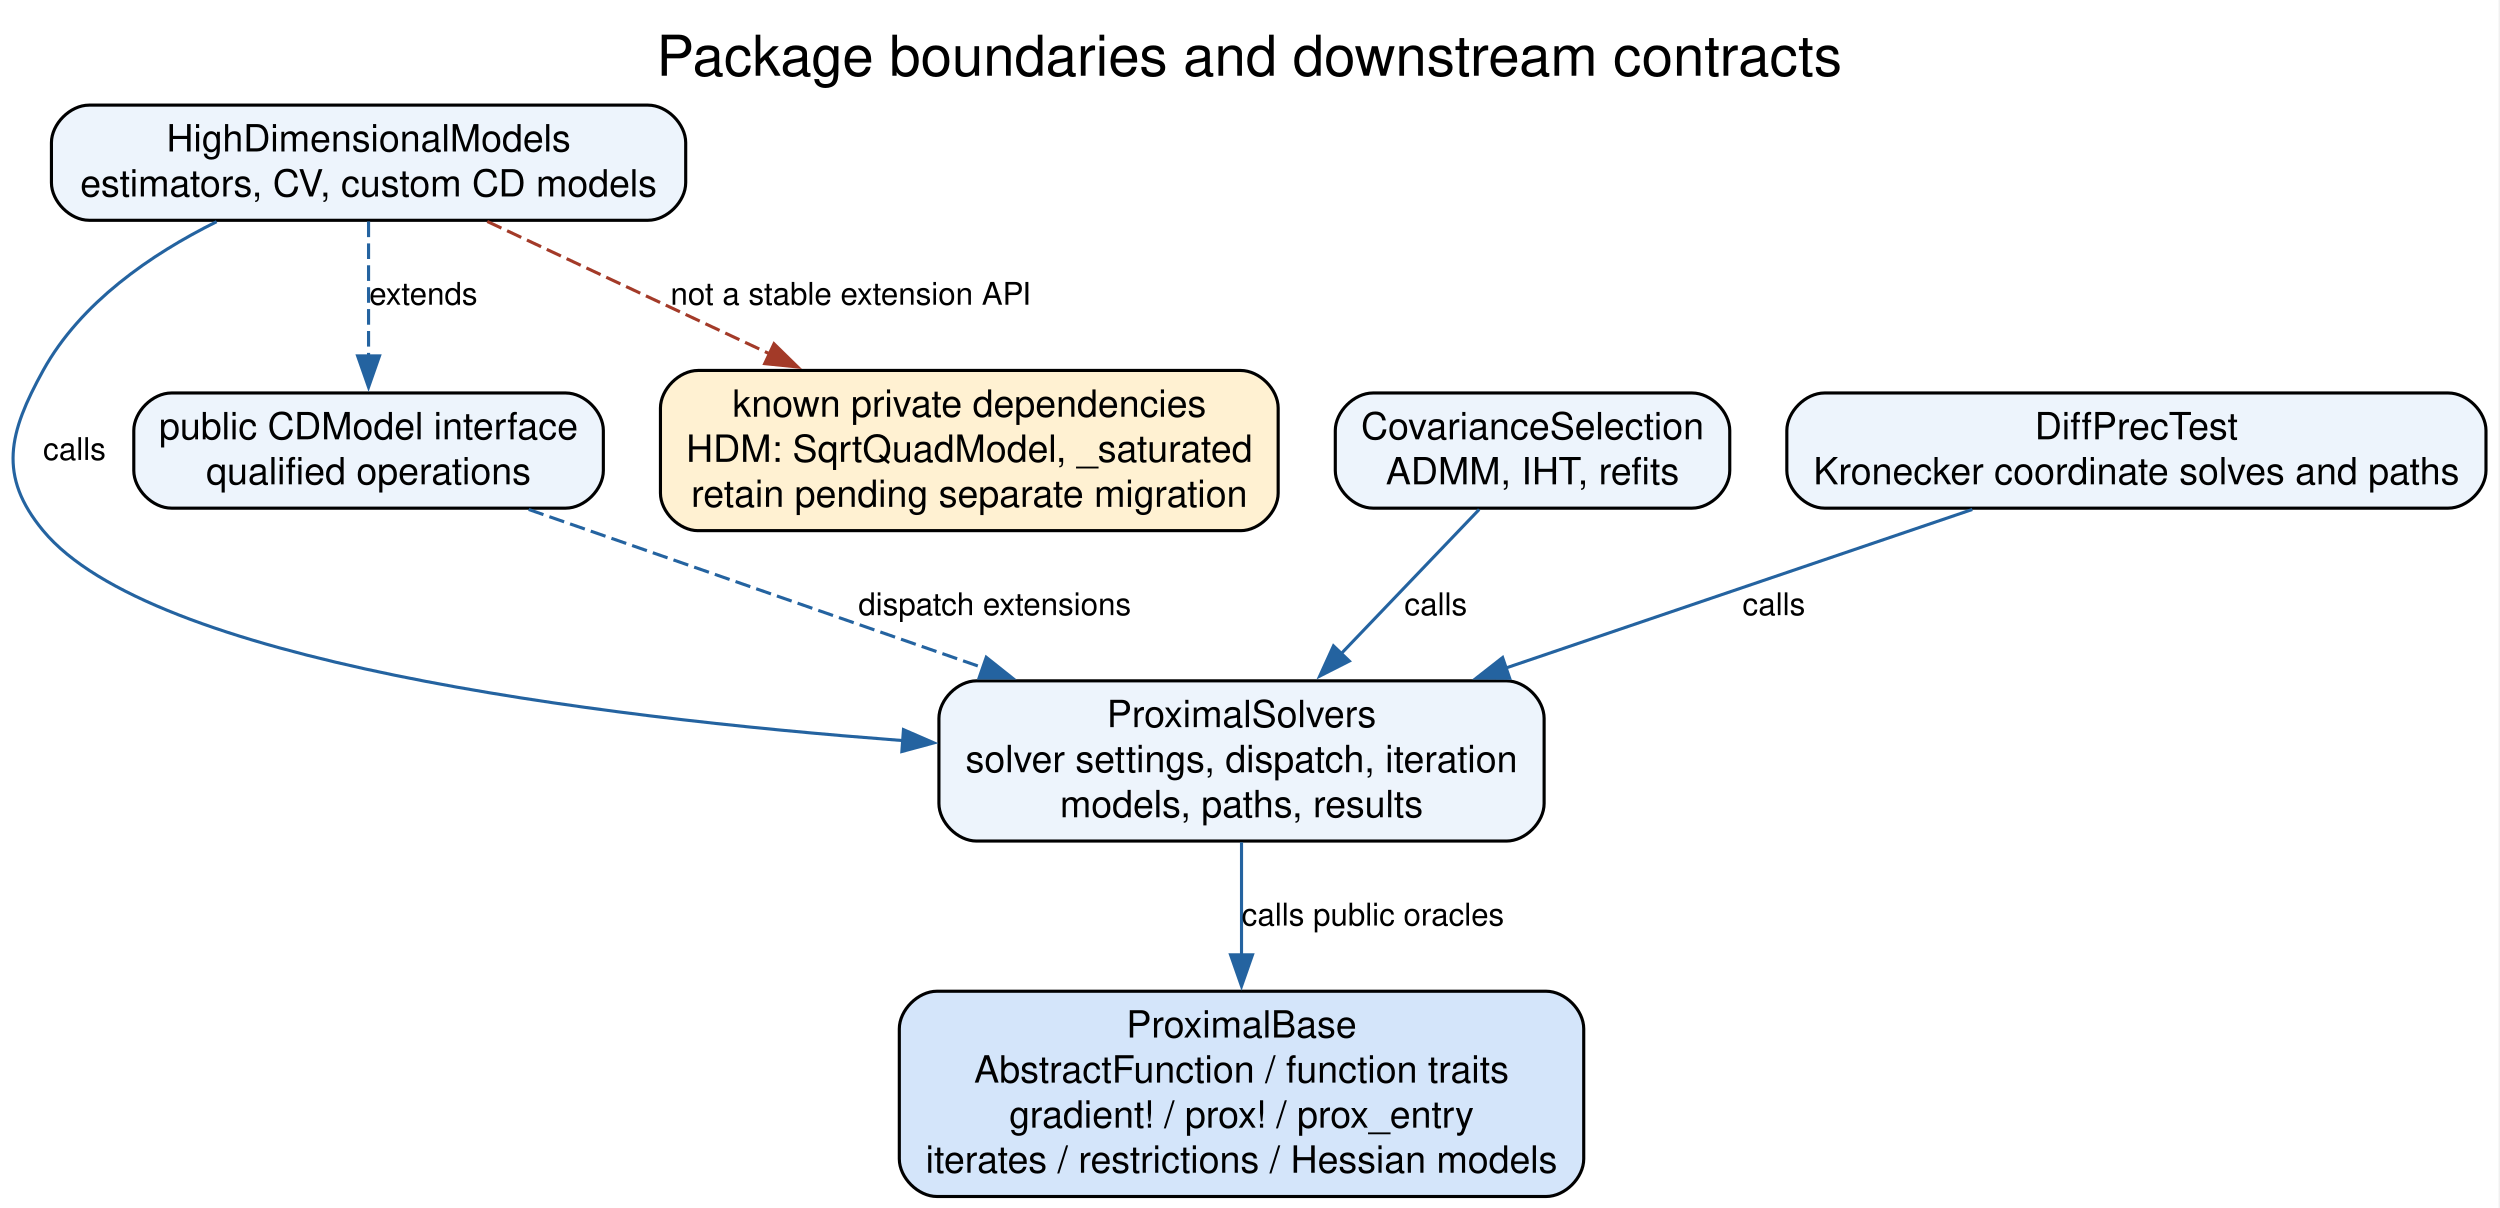
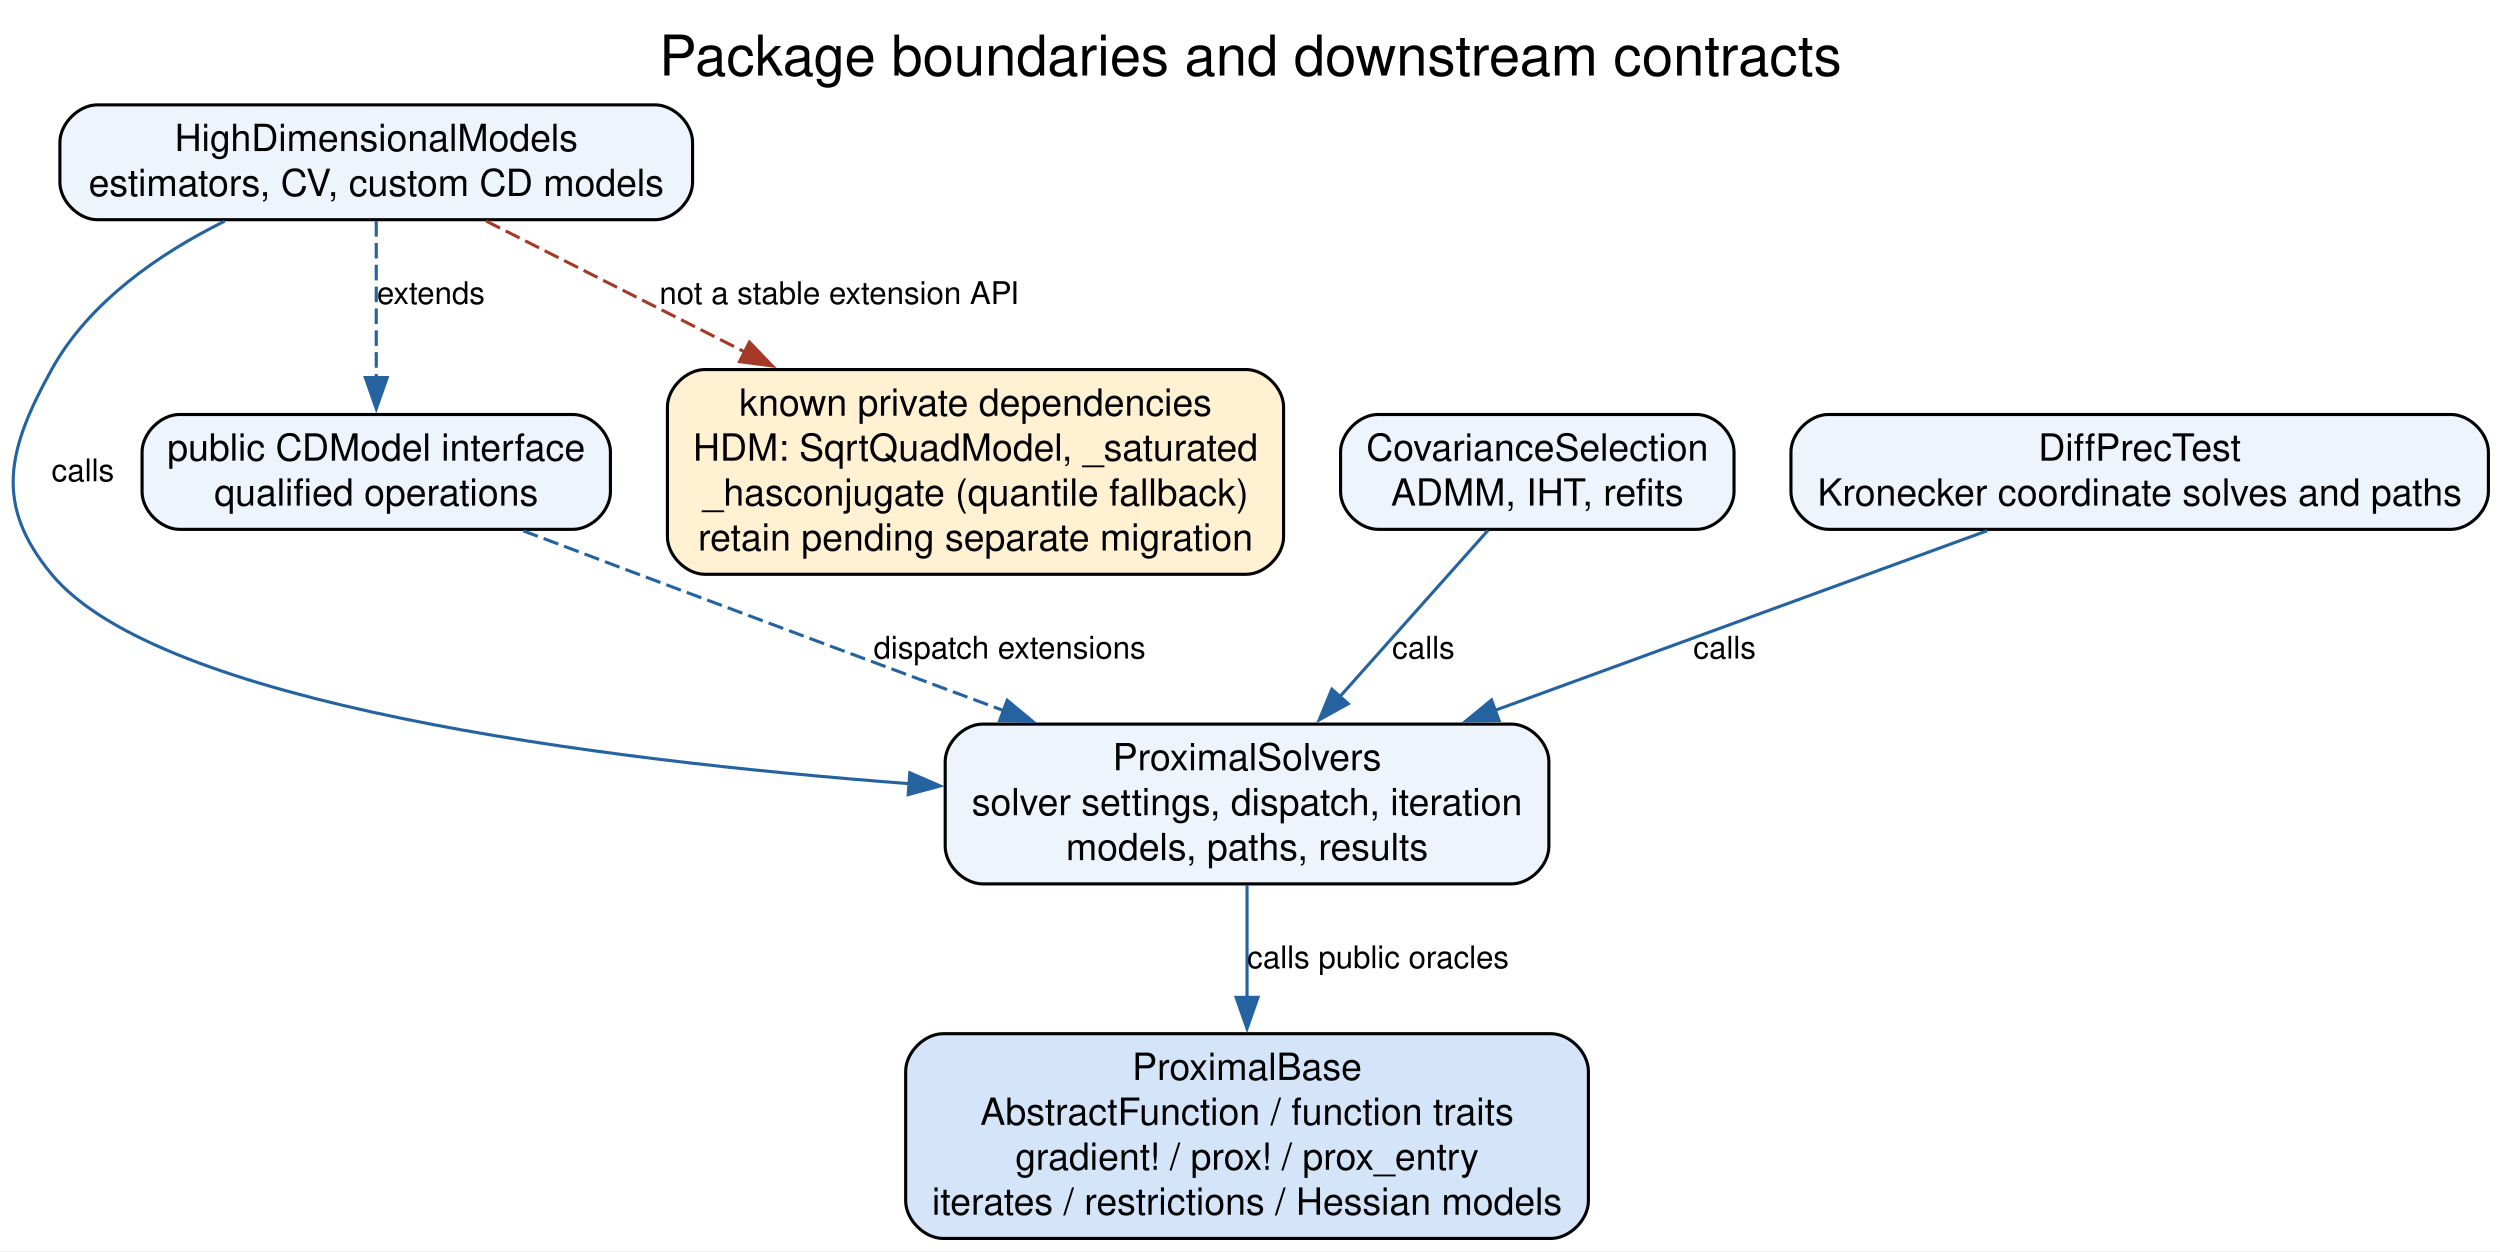
- <svg xmlns="http://www.w3.org/2000/svg" width="799pt" height="386pt" viewBox="0.00 0.00 799.00 386.00">
-   <g id="graph0" class="graph" transform="scale(1 1) rotate(0) translate(4 382.4)">
-     <polygon fill="white" stroke="none" points="-4,4 -4,-382.4 794.52,-382.4 794.52,4 -4,4" />
-     <text xml:space="preserve" text-anchor="middle" x="395.26" y="-358.2" font-family="Helvetica,sans-Serif" font-size="18.00">Package boundaries and downstream contracts</text>
+ <svg xmlns="http://www.w3.org/2000/svg" width="801pt" height="401pt" viewBox="0.00 0.00 801.00 401.00">
+   <g id="graph0" class="graph" transform="scale(1 1) rotate(0) translate(4 396.8)">
+     <polygon fill="white" stroke="none" points="-4,4 -4,-396.8 797.28,-396.8 797.28,4 -4,4" />
+     <text xml:space="preserve" text-anchor="middle" x="396.64" y="-372.6" font-family="Helvetica,sans-Serif" font-size="18.00">Package boundaries and downstream contracts</text>
    <g id="node1" class="node">
-       <path fill="#d4e5fa" stroke="black" d="M490.16,-65.6C490.16,-65.6 295.42,-65.6 295.42,-65.6 289.42,-65.6 283.42,-59.6 283.42,-53.6 283.42,-53.6 283.42,-12 283.42,-12 283.42,-6 289.42,0 295.42,0 295.42,0 490.16,0 490.16,0 496.16,0 502.16,-6 502.16,-12 502.16,-12 502.16,-53.6 502.16,-53.6 502.16,-59.6 496.16,-65.6 490.16,-65.6" />
-       <text xml:space="preserve" text-anchor="middle" x="392.79" y="-50.8" font-family="Helvetica,sans-Serif" font-size="12.00">ProximalBase</text>
-       <text xml:space="preserve" text-anchor="middle" x="392.79" y="-36.4" font-family="Helvetica,sans-Serif" font-size="12.00">AbstractFunction / function traits</text>
-       <text xml:space="preserve" text-anchor="middle" x="392.79" y="-22" font-family="Helvetica,sans-Serif" font-size="12.00">gradient! / prox! / prox_entry</text>
-       <text xml:space="preserve" text-anchor="middle" x="392.79" y="-7.6" font-family="Helvetica,sans-Serif" font-size="12.00">iterates / restrictions / Hessian models</text>
+       <path fill="#d4e5fa" stroke="black" d="M492.92,-65.6C492.92,-65.6 298.18,-65.6 298.18,-65.6 292.18,-65.6 286.18,-59.6 286.18,-53.6 286.18,-53.6 286.18,-12 286.18,-12 286.18,-6 292.18,0 298.18,0 298.18,0 492.92,0 492.92,0 498.92,0 504.92,-6 504.92,-12 504.92,-12 504.92,-53.6 504.92,-53.6 504.92,-59.6 498.92,-65.6 492.92,-65.6" />
+       <text xml:space="preserve" text-anchor="middle" x="395.55" y="-50.8" font-family="Helvetica,sans-Serif" font-size="12.00">ProximalBase</text>
+       <text xml:space="preserve" text-anchor="middle" x="395.55" y="-36.4" font-family="Helvetica,sans-Serif" font-size="12.00">AbstractFunction / function traits</text>
+       <text xml:space="preserve" text-anchor="middle" x="395.55" y="-22" font-family="Helvetica,sans-Serif" font-size="12.00">gradient! / prox! / prox_entry</text>
+       <text xml:space="preserve" text-anchor="middle" x="395.55" y="-7.6" font-family="Helvetica,sans-Serif" font-size="12.00">iterates / restrictions / Hessian models</text>
    </g>
    <g id="node2" class="node">
-       <path fill="#edf4fc" stroke="black" d="M477.5,-164.8C477.5,-164.8 308.08,-164.8 308.08,-164.8 302.08,-164.8 296.08,-158.8 296.08,-152.8 296.08,-152.8 296.08,-125.6 296.08,-125.6 296.08,-119.6 302.08,-113.6 308.08,-113.6 308.08,-113.6 477.5,-113.6 477.5,-113.6 483.5,-113.6 489.5,-119.6 489.5,-125.6 489.5,-125.6 489.5,-152.8 489.5,-152.8 489.5,-158.8 483.5,-164.8 477.5,-164.8" />
-       <text xml:space="preserve" text-anchor="middle" x="392.79" y="-150" font-family="Helvetica,sans-Serif" font-size="12.00">ProximalSolvers</text>
-       <text xml:space="preserve" text-anchor="middle" x="392.79" y="-135.6" font-family="Helvetica,sans-Serif" font-size="12.00">solver settings, dispatch, iteration</text>
-       <text xml:space="preserve" text-anchor="middle" x="392.79" y="-121.2" font-family="Helvetica,sans-Serif" font-size="12.00">models, paths, results</text>
+       <path fill="#edf4fc" stroke="black" d="M480.26,-164.8C480.26,-164.8 310.84,-164.8 310.84,-164.8 304.84,-164.8 298.84,-158.8 298.84,-152.8 298.84,-152.8 298.84,-125.6 298.84,-125.6 298.84,-119.6 304.84,-113.6 310.84,-113.6 310.84,-113.6 480.26,-113.6 480.26,-113.6 486.26,-113.6 492.26,-119.6 492.26,-125.6 492.26,-125.6 492.26,-152.8 492.26,-152.8 492.26,-158.8 486.26,-164.8 480.26,-164.8" />
+       <text xml:space="preserve" text-anchor="middle" x="395.55" y="-150" font-family="Helvetica,sans-Serif" font-size="12.00">ProximalSolvers</text>
+       <text xml:space="preserve" text-anchor="middle" x="395.55" y="-135.6" font-family="Helvetica,sans-Serif" font-size="12.00">solver settings, dispatch, iteration</text>
+       <text xml:space="preserve" text-anchor="middle" x="395.55" y="-121.2" font-family="Helvetica,sans-Serif" font-size="12.00">models, paths, results</text>
    </g>
    <g id="edge1" class="edge">
-       <path fill="none" stroke="#2463a0" d="M392.79,-113.19C392.79,-102.41 392.79,-89.47 392.79,-77.2" />
-       <polygon fill="#2463a0" stroke="#2463a0" points="396.29,-77.24 392.79,-67.24 389.29,-77.24 396.29,-77.24" />
-       <text xml:space="preserve" text-anchor="middle" x="434.76" y="-86.6" font-family="Helvetica,sans-Serif" font-size="10.00">calls public oracles</text>
+       <path fill="none" stroke="#2463a0" d="M395.55,-113.19C395.55,-102.41 395.55,-89.47 395.55,-77.2" />
+       <polygon fill="#2463a0" stroke="#2463a0" points="399.05,-77.24 395.55,-67.24 392.05,-77.24 399.05,-77.24" />
+       <text xml:space="preserve" text-anchor="middle" x="437.51" y="-86.6" font-family="Helvetica,sans-Serif" font-size="10.00">calls public oracles</text>
    </g>
    <g id="node3" class="node">
-       <path fill="#edf4fc" stroke="black" d="M176.83,-256.8C176.83,-256.8 50.76,-256.8 50.76,-256.8 44.76,-256.8 38.76,-250.8 38.76,-244.8 38.76,-244.8 38.76,-232 38.76,-232 38.76,-226 44.76,-220 50.76,-220 50.76,-220 176.83,-220 176.83,-220 182.83,-220 188.83,-226 188.83,-232 188.83,-232 188.83,-244.8 188.83,-244.8 188.83,-250.8 182.83,-256.8 176.83,-256.8" />
-       <text xml:space="preserve" text-anchor="middle" x="113.79" y="-242" font-family="Helvetica,sans-Serif" font-size="12.00">public CDModel interface</text>
-       <text xml:space="preserve" text-anchor="middle" x="113.79" y="-227.6" font-family="Helvetica,sans-Serif" font-size="12.00">qualified operations</text>
+       <path fill="#edf4fc" stroke="black" d="M179.58,-264C179.58,-264 53.52,-264 53.52,-264 47.52,-264 41.52,-258 41.52,-252 41.52,-252 41.52,-239.2 41.52,-239.2 41.52,-233.2 47.52,-227.2 53.52,-227.2 53.52,-227.2 179.58,-227.2 179.58,-227.2 185.58,-227.2 191.58,-233.2 191.58,-239.2 191.58,-239.2 191.58,-252 191.58,-252 191.58,-258 185.58,-264 179.58,-264" />
+       <text xml:space="preserve" text-anchor="middle" x="116.55" y="-249.2" font-family="Helvetica,sans-Serif" font-size="12.00">public CDModel interface</text>
+       <text xml:space="preserve" text-anchor="middle" x="116.55" y="-234.8" font-family="Helvetica,sans-Serif" font-size="12.00">qualified operations</text>
    </g>
    <g id="edge2" class="edge">
-       <path fill="none" stroke="#2463a0" stroke-dasharray="5,2" d="M164.97,-219.57C205.54,-205.44 263.05,-185.4 310.13,-169" />
-       <polygon fill="#2463a0" stroke="#2463a0" points="311.21,-172.33 319.5,-165.73 308.91,-165.72 311.21,-172.33" />
-       <text xml:space="preserve" text-anchor="middle" x="313.91" y="-185.8" font-family="Helvetica,sans-Serif" font-size="10.00">dispatch extensions</text>
+       <path fill="none" stroke="#2463a0" stroke-dasharray="5,2" d="M163.62,-226.73C175.66,-222.17 188.58,-217.29 200.55,-212.8 239.18,-198.3 282.16,-182.28 317.91,-168.99" />
+       <polygon fill="#2463a0" stroke="#2463a0" points="318.71,-172.43 326.86,-165.67 316.27,-165.87 318.71,-172.43" />
+       <text xml:space="preserve" text-anchor="middle" x="319.47" y="-185.8" font-family="Helvetica,sans-Serif" font-size="10.00">dispatch extensions</text>
    </g>
    <g id="node4" class="node">
-       <path fill="#edf4fc" stroke="black" d="M203.15,-348.8C203.15,-348.8 24.44,-348.8 24.44,-348.8 18.44,-348.8 12.44,-342.8 12.44,-336.8 12.44,-336.8 12.44,-324 12.44,-324 12.44,-318 18.44,-312 24.44,-312 24.44,-312 203.15,-312 203.15,-312 209.15,-312 215.15,-318 215.15,-324 215.15,-324 215.15,-336.8 215.15,-336.8 215.15,-342.8 209.15,-348.8 203.15,-348.8" />
-       <text xml:space="preserve" text-anchor="middle" x="113.79" y="-334" font-family="Helvetica,sans-Serif" font-size="12.00">HighDimensionalModels</text>
-       <text xml:space="preserve" text-anchor="middle" x="113.79" y="-319.6" font-family="Helvetica,sans-Serif" font-size="12.00">estimators, CV, custom CD models</text>
+       <path fill="#edf4fc" stroke="black" d="M205.9,-363.2C205.9,-363.2 27.19,-363.2 27.19,-363.2 21.19,-363.2 15.19,-357.2 15.19,-351.2 15.19,-351.2 15.19,-338.4 15.19,-338.4 15.19,-332.4 21.19,-326.4 27.19,-326.4 27.19,-326.4 205.9,-326.4 205.9,-326.4 211.9,-326.4 217.9,-332.4 217.9,-338.4 217.9,-338.4 217.9,-351.2 217.9,-351.2 217.9,-357.2 211.9,-363.2 205.9,-363.2" />
+       <text xml:space="preserve" text-anchor="middle" x="116.55" y="-348.4" font-family="Helvetica,sans-Serif" font-size="12.00">HighDimensionalModels</text>
+       <text xml:space="preserve" text-anchor="middle" x="116.55" y="-334" font-family="Helvetica,sans-Serif" font-size="12.00">estimators, CV, custom CD models</text>
    </g>
    <g id="edge3" class="edge">
-       <path fill="none" stroke="#2463a0" d="M65.23,-311.55C44.23,-301.12 21.75,-285.66 9.79,-264 -1.21,-244.08 -4.73,-230.33 9.79,-212.8 44.13,-171.33 183.75,-153.37 284.51,-145.71" />
-       <polygon fill="#2463a0" stroke="#2463a0" points="284.75,-149.2 294.46,-144.98 284.24,-142.22 284.75,-149.2" />
-       <text xml:space="preserve" text-anchor="middle" x="19.79" y="-235.4" font-family="Helvetica,sans-Serif" font-size="10.00">calls</text>
+       <path fill="none" stroke="#2463a0" d="M67.99,-325.95C46.98,-315.52 24.51,-300.06 12.54,-278.4 -1.56,-252.88 -6.06,-235.25 12.54,-212.8 46.89,-171.33 186.5,-153.37 287.26,-145.71" />
+       <polygon fill="#2463a0" stroke="#2463a0" points="287.5,-149.2 297.22,-144.98 286.99,-142.22 287.5,-149.2" />
+       <text xml:space="preserve" text-anchor="middle" x="22.54" y="-242.6" font-family="Helvetica,sans-Serif" font-size="10.00">calls</text>
    </g>
    <g id="edge6" class="edge">
-       <path fill="none" stroke="#2463a0" stroke-dasharray="5,2" d="M113.79,-311.62C113.79,-299.29 113.79,-282.6 113.79,-268.37" />
-       <polygon fill="#2463a0" stroke="#2463a0" points="117.29,-268.66 113.79,-258.66 110.29,-268.66 117.29,-268.66" />
-       <text xml:space="preserve" text-anchor="middle" x="131.31" y="-285" font-family="Helvetica,sans-Serif" font-size="10.00">extends</text>
+       <path fill="none" stroke="#2463a0" stroke-dasharray="5,2" d="M116.55,-325.97C116.55,-311.86 116.55,-291.87 116.55,-275.48" />
+       <polygon fill="#2463a0" stroke="#2463a0" points="120.05,-275.83 116.55,-265.83 113.05,-275.83 120.05,-275.83" />
+       <text xml:space="preserve" text-anchor="middle" x="134.06" y="-299.4" font-family="Helvetica,sans-Serif" font-size="10.00">extends</text>
    </g>
    <g id="node7" class="node">
-       <path fill="#fff1d2" stroke="black" d="M392.5,-264C392.5,-264 219.08,-264 219.08,-264 213.08,-264 207.08,-258 207.08,-252 207.08,-252 207.08,-224.8 207.08,-224.8 207.08,-218.8 213.08,-212.8 219.08,-212.8 219.08,-212.8 392.5,-212.8 392.5,-212.8 398.5,-212.8 404.5,-218.8 404.5,-224.8 404.5,-224.8 404.5,-252 404.5,-252 404.5,-258 398.5,-264 392.5,-264" />
-       <text xml:space="preserve" text-anchor="middle" x="305.79" y="-249.2" font-family="Helvetica,sans-Serif" font-size="12.00">known private dependencies</text>
-       <text xml:space="preserve" text-anchor="middle" x="305.79" y="-234.8" font-family="Helvetica,sans-Serif" font-size="12.00">HDM: SqrtQuadModel, _saturated</text>
-       <text xml:space="preserve" text-anchor="middle" x="305.79" y="-220.4" font-family="Helvetica,sans-Serif" font-size="12.00">retain pending separate migration</text>
+       <path fill="#fff1d2" stroke="black" d="M395.26,-278.4C395.26,-278.4 221.84,-278.4 221.84,-278.4 215.84,-278.4 209.84,-272.4 209.84,-266.4 209.84,-266.4 209.84,-224.8 209.84,-224.8 209.84,-218.8 215.84,-212.8 221.84,-212.8 221.84,-212.8 395.26,-212.8 395.26,-212.8 401.26,-212.8 407.26,-218.8 407.26,-224.8 407.26,-224.8 407.26,-266.4 407.26,-266.4 407.26,-272.4 401.26,-278.4 395.26,-278.4" />
+       <text xml:space="preserve" text-anchor="middle" x="308.55" y="-263.6" font-family="Helvetica,sans-Serif" font-size="12.00">known private dependencies</text>
+       <text xml:space="preserve" text-anchor="middle" x="308.55" y="-249.2" font-family="Helvetica,sans-Serif" font-size="12.00">HDM: SqrtQuadModel, _saturated</text>
+       <text xml:space="preserve" text-anchor="middle" x="308.55" y="-234.8" font-family="Helvetica,sans-Serif" font-size="12.00">_hasconjugate (quantile fallback)</text>
+       <text xml:space="preserve" text-anchor="middle" x="308.55" y="-220.4" font-family="Helvetica,sans-Serif" font-size="12.00">retain pending separate migration</text>
    </g>
    <g id="edge7" class="edge">
-       <path fill="none" stroke="#a33a28" stroke-dasharray="5,2" d="M151.73,-311.62C177.44,-299.57 212.05,-283.34 241.95,-269.32" />
-       <polygon fill="#a33a28" stroke="#a33a28" points="243.37,-272.52 250.94,-265.11 240.4,-266.19 243.37,-272.52" />
-       <text xml:space="preserve" text-anchor="middle" x="267.89" y="-285" font-family="Helvetica,sans-Serif" font-size="10.00">not a stable extension API</text>
+       <path fill="none" stroke="#a33a28" stroke-dasharray="5,2" d="M151.76,-325.97C175,-314.21 206.32,-298.35 234.86,-283.91" />
+       <polygon fill="#a33a28" stroke="#a33a28" points="236.12,-287.19 243.46,-279.55 232.96,-280.94 236.12,-287.19" />
+       <text xml:space="preserve" text-anchor="middle" x="264.88" y="-299.4" font-family="Helvetica,sans-Serif" font-size="10.00">not a stable extension API</text>
    </g>
    <g id="node5" class="node">
-       <path fill="#edf4fc" stroke="black" d="M536.83,-256.8C536.83,-256.8 434.76,-256.8 434.76,-256.8 428.76,-256.8 422.76,-250.8 422.76,-244.8 422.76,-244.8 422.76,-232 422.76,-232 422.76,-226 428.76,-220 434.76,-220 434.76,-220 536.83,-220 536.83,-220 542.83,-220 548.83,-226 548.83,-232 548.83,-232 548.83,-244.8 548.83,-244.8 548.83,-250.8 542.83,-256.8 536.83,-256.8" />
-       <text xml:space="preserve" text-anchor="middle" x="485.79" y="-242" font-family="Helvetica,sans-Serif" font-size="12.00">CovarianceSelection</text>
-       <text xml:space="preserve" text-anchor="middle" x="485.79" y="-227.6" font-family="Helvetica,sans-Serif" font-size="12.00">ADMM, IHT, refits</text>
+       <path fill="#edf4fc" stroke="black" d="M539.58,-264C539.58,-264 437.52,-264 437.52,-264 431.52,-264 425.52,-258 425.52,-252 425.52,-252 425.52,-239.2 425.52,-239.2 425.52,-233.2 431.52,-227.2 437.52,-227.2 437.52,-227.2 539.58,-227.2 539.58,-227.2 545.58,-227.2 551.58,-233.2 551.58,-239.2 551.58,-239.2 551.58,-252 551.58,-252 551.58,-258 545.58,-264 539.58,-264" />
+       <text xml:space="preserve" text-anchor="middle" x="488.55" y="-249.2" font-family="Helvetica,sans-Serif" font-size="12.00">CovarianceSelection</text>
+       <text xml:space="preserve" text-anchor="middle" x="488.55" y="-234.8" font-family="Helvetica,sans-Serif" font-size="12.00">ADMM, IHT, refits</text>
    </g>
    <g id="edge4" class="edge">
-       <path fill="none" stroke="#2463a0" d="M468.74,-219.57C456.44,-206.72 439.47,-188.98 424.69,-173.54" />
-       <polygon fill="#2463a0" stroke="#2463a0" points="427.24,-171.13 417.79,-166.33 422.18,-175.97 427.24,-171.13" />
-       <text xml:space="preserve" text-anchor="middle" x="454.86" y="-185.8" font-family="Helvetica,sans-Serif" font-size="10.00">calls</text>
+       <path fill="none" stroke="#2463a0" d="M472.77,-226.89C459.77,-212.29 440.96,-191.18 425.16,-173.44" />
+       <polygon fill="#2463a0" stroke="#2463a0" points="427.96,-171.32 418.69,-166.18 422.73,-175.98 427.96,-171.32" />
+       <text xml:space="preserve" text-anchor="middle" x="452.05" y="-185.8" font-family="Helvetica,sans-Serif" font-size="10.00">calls</text>
    </g>
    <g id="node6" class="node">
-       <path fill="#edf4fc" stroke="black" d="M778.52,-256.8C778.52,-256.8 579.07,-256.8 579.07,-256.8 573.07,-256.8 567.07,-250.8 567.07,-244.8 567.07,-244.8 567.07,-232 567.07,-232 567.07,-226 573.07,-220 579.07,-220 579.07,-220 778.52,-220 778.52,-220 784.52,-220 790.52,-226 790.52,-232 790.52,-232 790.52,-244.8 790.52,-244.8 790.52,-250.8 784.52,-256.8 778.52,-256.8" />
-       <text xml:space="preserve" text-anchor="middle" x="678.79" y="-242" font-family="Helvetica,sans-Serif" font-size="12.00">DiffPrecTest</text>
-       <text xml:space="preserve" text-anchor="middle" x="678.79" y="-227.6" font-family="Helvetica,sans-Serif" font-size="12.00">Kronecker coordinate solves and paths</text>
+       <path fill="#edf4fc" stroke="black" d="M781.28,-264C781.28,-264 581.82,-264 581.82,-264 575.82,-264 569.82,-258 569.82,-252 569.82,-252 569.82,-239.2 569.82,-239.2 569.82,-233.2 575.82,-227.2 581.82,-227.2 581.82,-227.2 781.28,-227.2 781.28,-227.2 787.28,-227.2 793.28,-233.2 793.28,-239.2 793.28,-239.2 793.28,-252 793.28,-252 793.28,-258 787.28,-264 781.28,-264" />
+       <text xml:space="preserve" text-anchor="middle" x="681.55" y="-249.2" font-family="Helvetica,sans-Serif" font-size="12.00">DiffPrecTest</text>
+       <text xml:space="preserve" text-anchor="middle" x="681.55" y="-234.8" font-family="Helvetica,sans-Serif" font-size="12.00">Kronecker coordinate solves and paths</text>
    </g>
    <g id="edge5" class="edge">
-       <path fill="none" stroke="#2463a0" d="M626.34,-219.57C584.66,-205.41 525.55,-185.32 477.22,-168.89" />
-       <polygon fill="#2463a0" stroke="#2463a0" points="478.49,-165.63 467.89,-165.72 476.23,-172.25 478.49,-165.63" />
-       <text xml:space="preserve" text-anchor="middle" x="562.92" y="-185.8" font-family="Helvetica,sans-Serif" font-size="10.00">calls</text>
+       <path fill="none" stroke="#2463a0" d="M632.71,-226.77C589.44,-210.98 525.46,-187.62 474.86,-169.15" />
+       <polygon fill="#2463a0" stroke="#2463a0" points="476.29,-165.95 465.7,-165.81 473.89,-172.53 476.29,-165.95" />
+       <text xml:space="preserve" text-anchor="middle" x="548.55" y="-185.8" font-family="Helvetica,sans-Serif" font-size="10.00">calls</text>
    </g>
  </g>
</svg>
